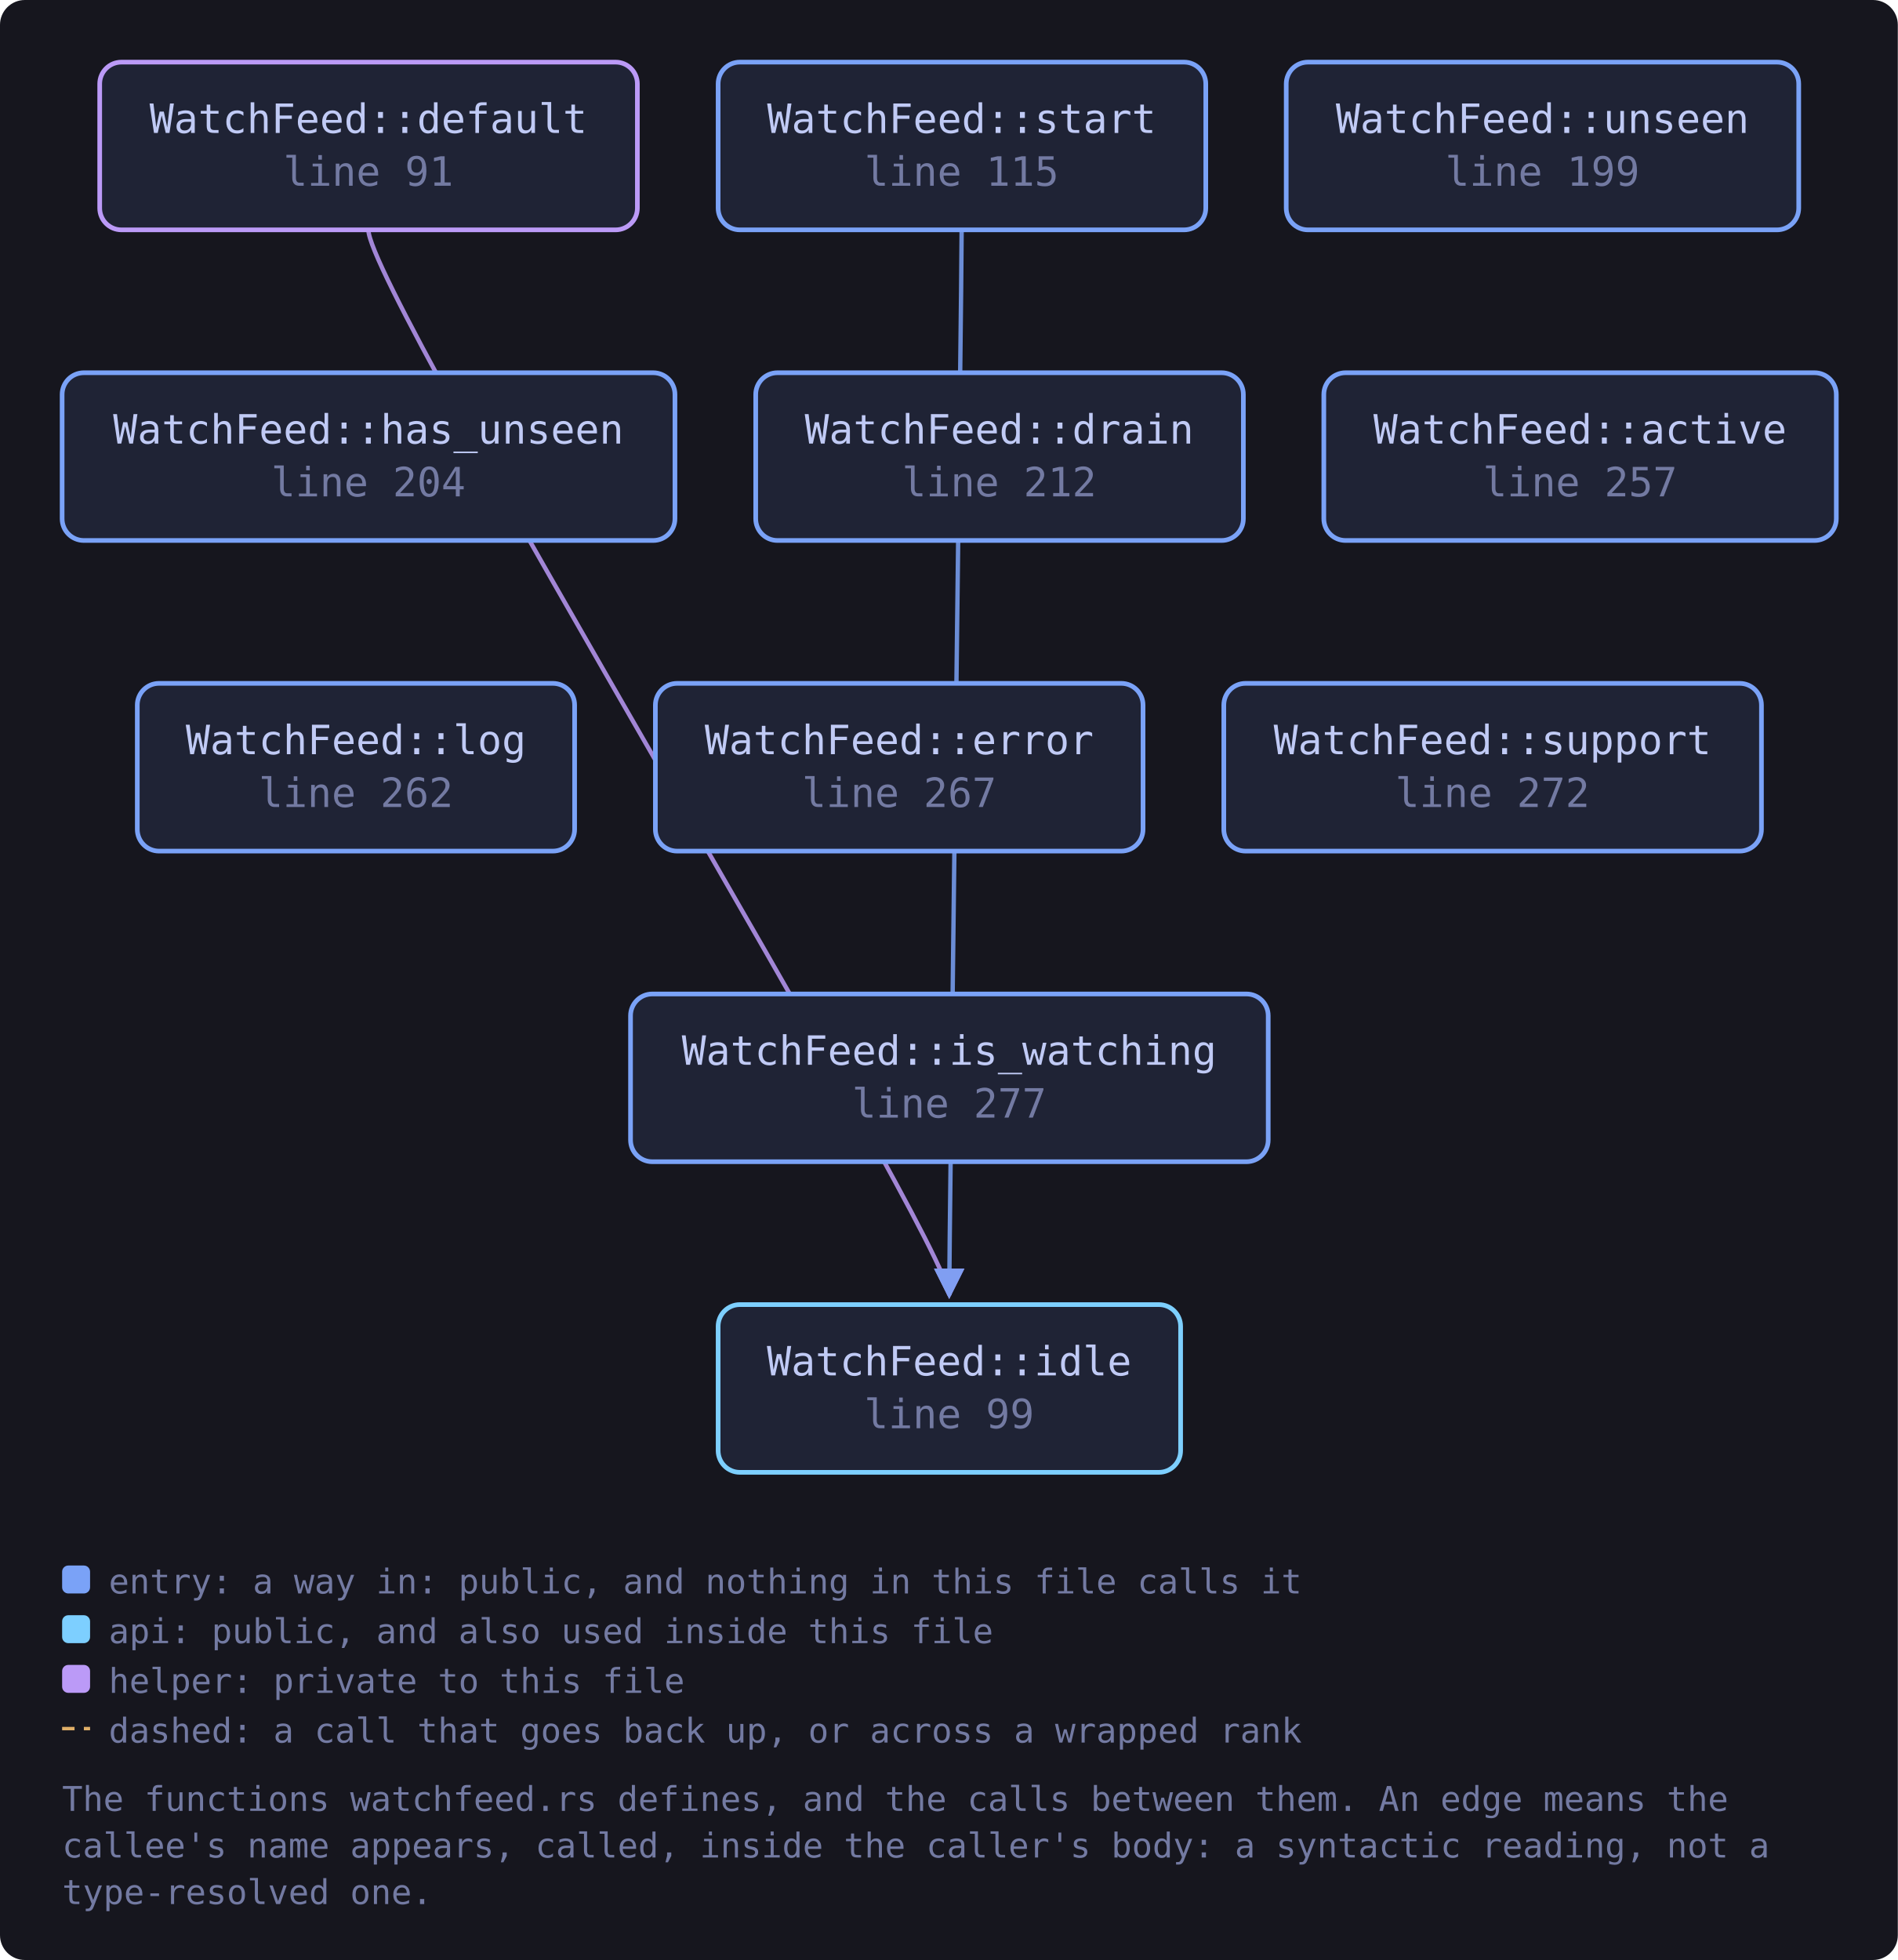
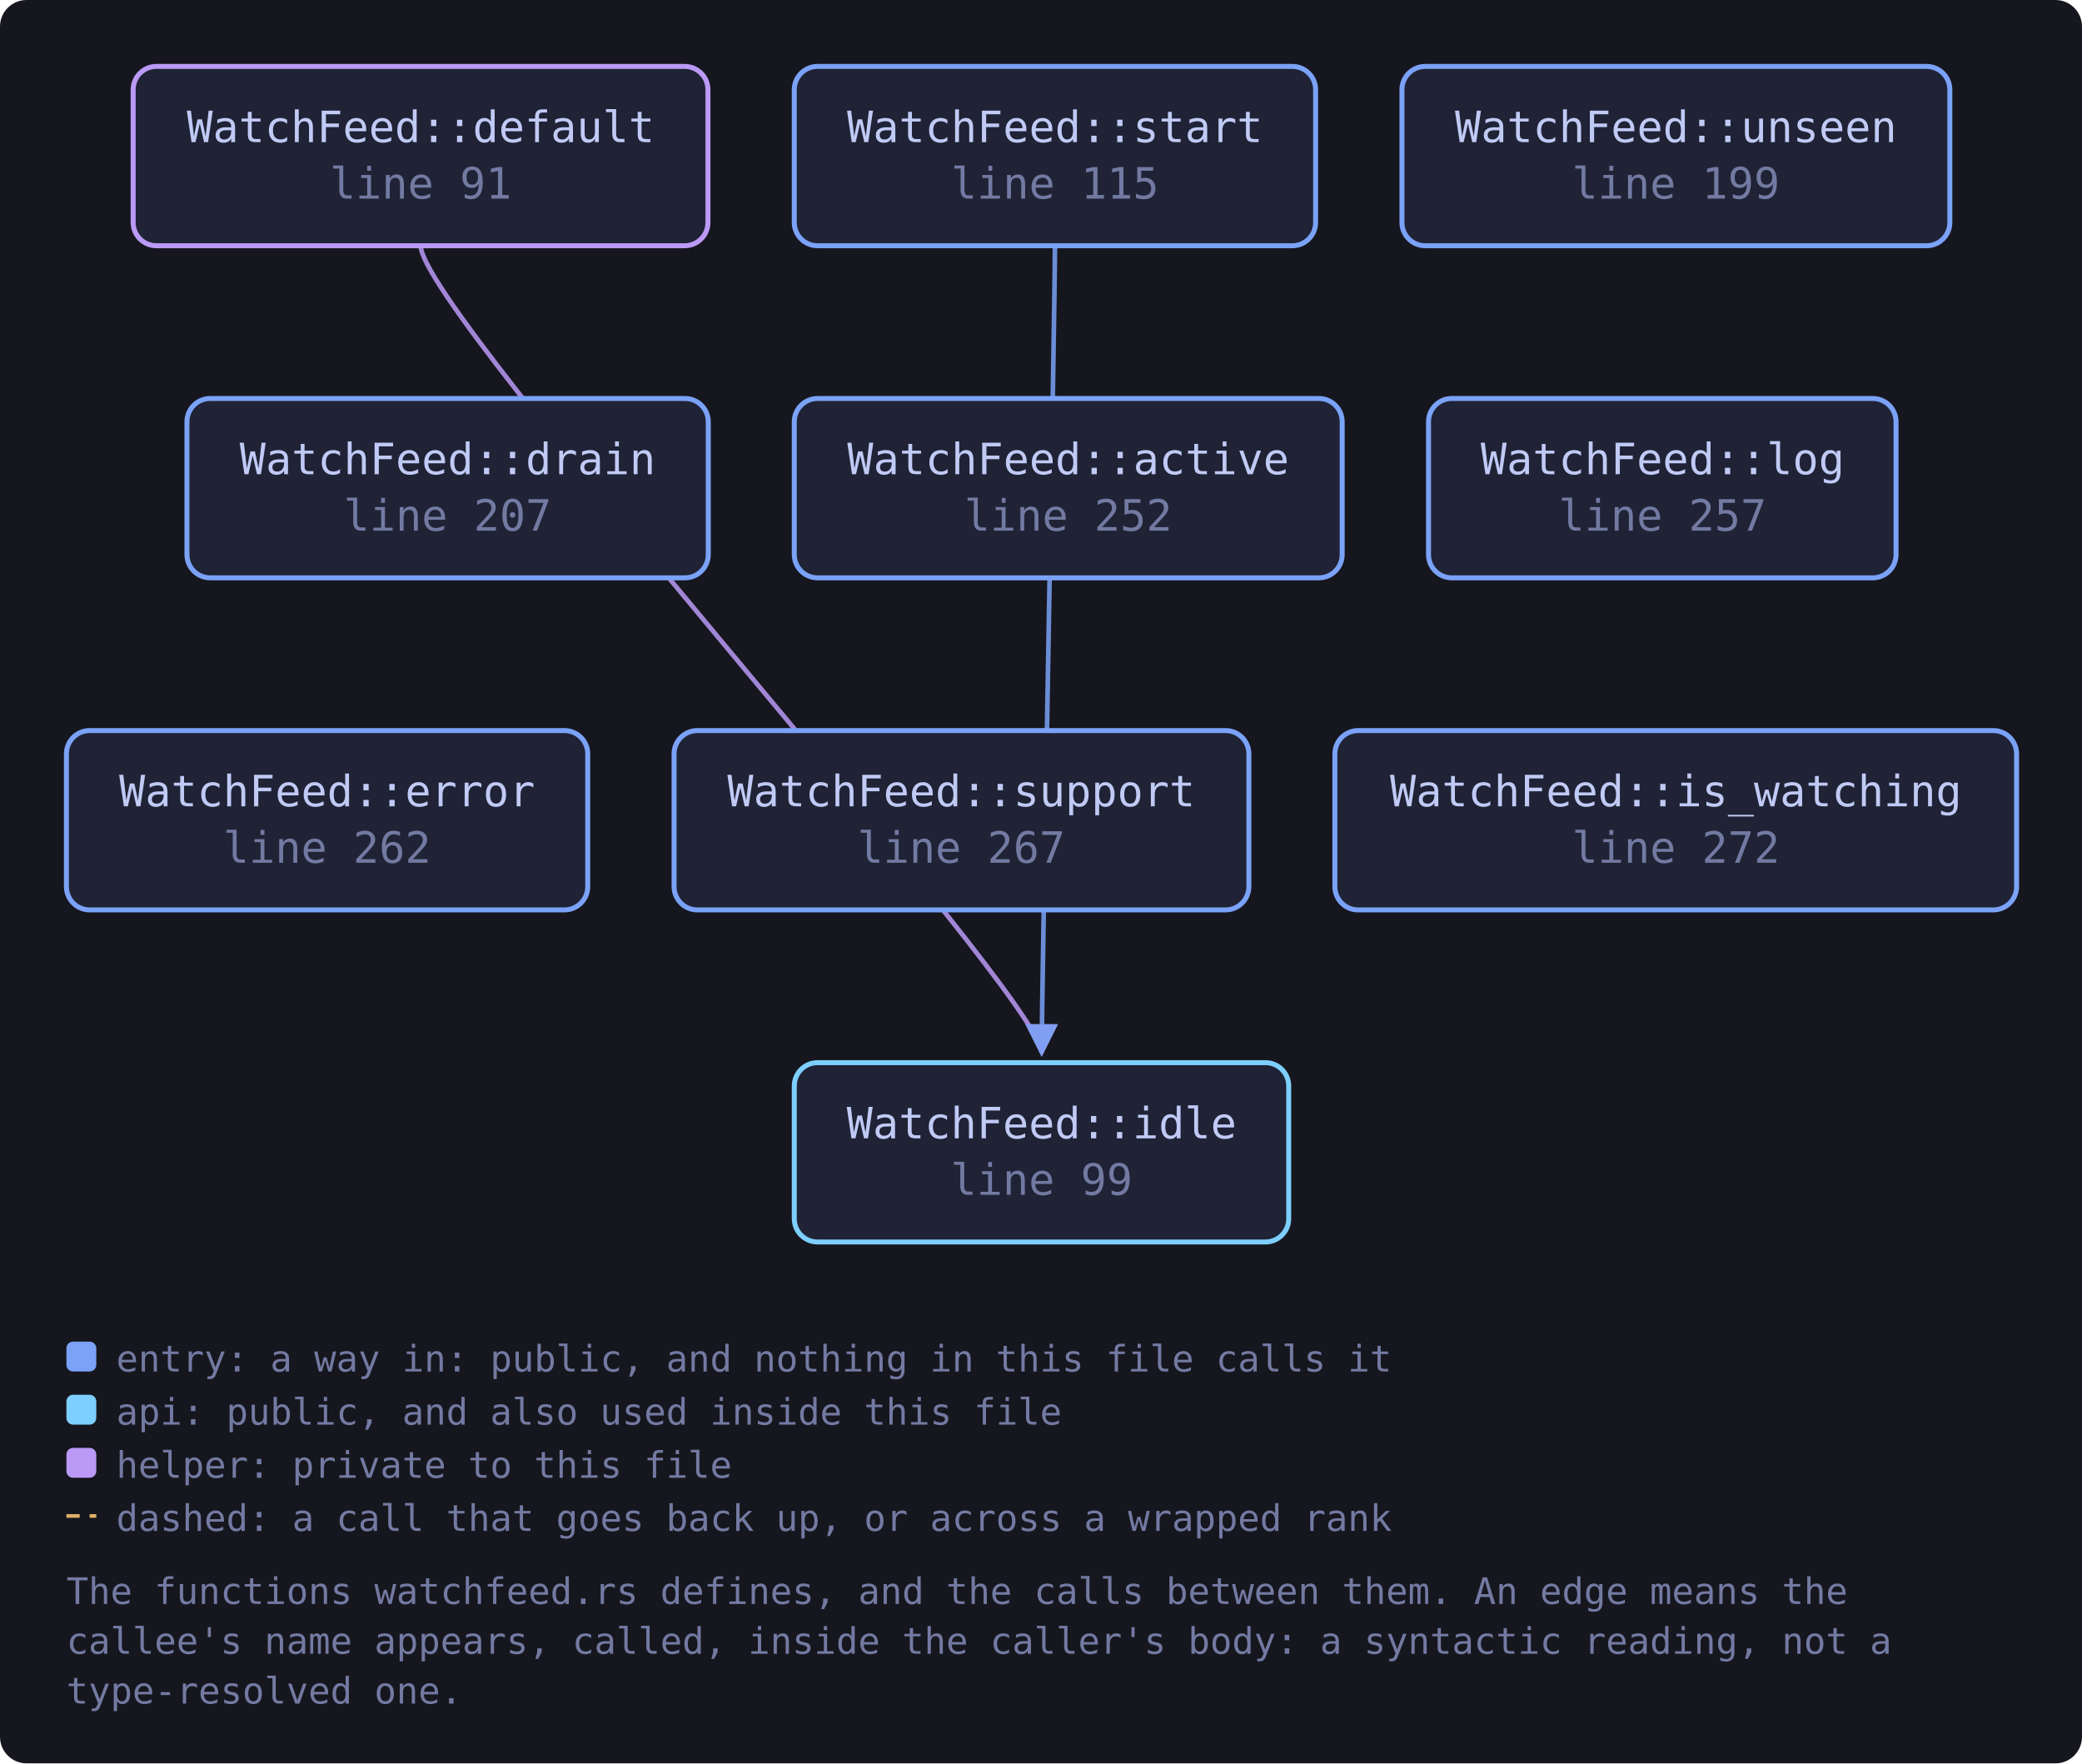
- <svg xmlns="http://www.w3.org/2000/svg" viewBox="0 0 611 631" width="611" height="631" style="max-width:100%;height:auto" role="img" aria-label="flowchart">
+ <svg xmlns="http://www.w3.org/2000/svg" viewBox="0 0 627 531" width="627" height="531" style="max-width:100%;height:auto" role="img" aria-label="flowchart">
  <defs>
    <marker id="a-muted" viewBox="0 0 8 8" refX="7" refY="4" markerWidth="7" markerHeight="7" orient="auto-start-reverse">
      <path d="M0 0 L8 4 L0 8 z" fill="var(--muted, #737aa2)" />
    </marker>
    <marker id="a-warn" viewBox="0 0 8 8" refX="7" refY="4" markerWidth="7" markerHeight="7" orient="auto-start-reverse">
      <path d="M0 0 L8 4 L0 8 z" fill="var(--warn, #e0af68)" />
    </marker>
    <marker id="a-accent" viewBox="0 0 8 8" refX="7" refY="4" markerWidth="7" markerHeight="7" orient="auto-start-reverse">
      <path d="M0 0 L8 4 L0 8 z" fill="var(--accent, #7aa2f7)" />
    </marker>
    <marker id="a-cyan" viewBox="0 0 8 8" refX="7" refY="4" markerWidth="7" markerHeight="7" orient="auto-start-reverse">
      <path d="M0 0 L8 4 L0 8 z" fill="var(--cyan, #7dcfff)" />
    </marker>
    <marker id="a-accent-2" viewBox="0 0 8 8" refX="7" refY="4" markerWidth="7" markerHeight="7" orient="auto-start-reverse">
      <path d="M0 0 L8 4 L0 8 z" fill="var(--accent-2, #bb9af7)" />
    </marker>
  </defs>
-   <rect x="0" y="0" width="611" height="631" fill="var(--bg-inset, #16161e)" rx="8" />
-   <path d="M118.6 74.0 C 118.6 94.0, 305.6 400.0, 305.6 417.0" fill="none" stroke="var(--accent-2, #bb9af7)" stroke-width="1.4" opacity="0.85" marker-end="url(#a-accent-2)" />
-   <path d="M309.6 74.0 C 309.6 94.0, 305.6 400.0, 305.6 417.0" fill="none" stroke="var(--accent, #7aa2f7)" stroke-width="1.4" opacity="0.85" marker-end="url(#a-accent)" />
+   <rect x="0" y="0" width="627" height="531" fill="var(--bg-inset, #16161e)" rx="8" />
+   <path d="M126.7 74.0 C 126.7 94.0, 313.7 300.0, 313.7 317.0" fill="none" stroke="var(--accent-2, #bb9af7)" stroke-width="1.4" opacity="0.85" marker-end="url(#a-accent-2)" />
+   <path d="M317.7 74.0 C 317.7 94.0, 313.7 300.0, 313.7 317.0" fill="none" stroke="var(--accent, #7aa2f7)" stroke-width="1.4" opacity="0.85" marker-end="url(#a-accent)" />
  <a href="https://github.com/tilas01/veilvoice/blob/main/crates/veilvoice-gui/src/watchfeed.rs#L91" target="_blank" rel="noopener noreferrer">
-     <rect x="32.1" y="20.0" width="173.1" height="54.0" rx="7" fill="var(--bg-soft, #1f2335)" stroke="var(--accent-2, #bb9af7)" stroke-width="1.5" />
-     <text x="118.6" y="42.8" font-family="ui-monospace, SFMono-Regular, Menlo, Consolas, monospace" font-size="13" fill="var(--fg, #c0caf5)" text-anchor="middle">WatchFeed::default</text>
-     <text x="118.6" y="59.8" font-family="ui-monospace, SFMono-Regular, Menlo, Consolas, monospace" font-size="13" fill="var(--muted, #737aa2)" text-anchor="middle">line 91</text>
+     <rect x="40.1" y="20.0" width="173.1" height="54.0" rx="7" fill="var(--bg-soft, #1f2335)" stroke="var(--accent-2, #bb9af7)" stroke-width="1.5" />
+     <text x="126.7" y="42.8" font-family="ui-monospace, SFMono-Regular, Menlo, Consolas, monospace" font-size="13" fill="var(--fg, #c0caf5)" text-anchor="middle">WatchFeed::default</text>
+     <text x="126.7" y="59.8" font-family="ui-monospace, SFMono-Regular, Menlo, Consolas, monospace" font-size="13" fill="var(--muted, #737aa2)" text-anchor="middle">line 91</text>
  </a>
  <a href="https://github.com/tilas01/veilvoice/blob/main/crates/veilvoice-gui/src/watchfeed.rs#L99" target="_blank" rel="noopener noreferrer">
-     <rect x="231.2" y="420.0" width="148.9" height="54.0" rx="7" fill="var(--bg-soft, #1f2335)" stroke="var(--cyan, #7dcfff)" stroke-width="1.5" />
-     <text x="305.6" y="442.8" font-family="ui-monospace, SFMono-Regular, Menlo, Consolas, monospace" font-size="13" fill="var(--fg, #c0caf5)" text-anchor="middle">WatchFeed::idle</text>
-     <text x="305.6" y="459.8" font-family="ui-monospace, SFMono-Regular, Menlo, Consolas, monospace" font-size="13" fill="var(--muted, #737aa2)" text-anchor="middle">line 99</text>
+     <rect x="239.2" y="320.0" width="148.9" height="54.0" rx="7" fill="var(--bg-soft, #1f2335)" stroke="var(--cyan, #7dcfff)" stroke-width="1.5" />
+     <text x="313.7" y="342.8" font-family="ui-monospace, SFMono-Regular, Menlo, Consolas, monospace" font-size="13" fill="var(--fg, #c0caf5)" text-anchor="middle">WatchFeed::idle</text>
+     <text x="313.7" y="359.8" font-family="ui-monospace, SFMono-Regular, Menlo, Consolas, monospace" font-size="13" fill="var(--muted, #737aa2)" text-anchor="middle">line 99</text>
  </a>
  <a href="https://github.com/tilas01/veilvoice/blob/main/crates/veilvoice-gui/src/watchfeed.rs#L115" target="_blank" rel="noopener noreferrer">
-     <rect x="231.2" y="20.0" width="157.0" height="54.0" rx="7" fill="var(--bg-soft, #1f2335)" stroke="var(--accent, #7aa2f7)" stroke-width="1.5" />
-     <text x="309.6" y="42.8" font-family="ui-monospace, SFMono-Regular, Menlo, Consolas, monospace" font-size="13" fill="var(--fg, #c0caf5)" text-anchor="middle">WatchFeed::start</text>
-     <text x="309.6" y="59.8" font-family="ui-monospace, SFMono-Regular, Menlo, Consolas, monospace" font-size="13" fill="var(--muted, #737aa2)" text-anchor="middle">line 115</text>
+     <rect x="239.2" y="20.0" width="157.0" height="54.0" rx="7" fill="var(--bg-soft, #1f2335)" stroke="var(--accent, #7aa2f7)" stroke-width="1.5" />
+     <text x="317.7" y="42.8" font-family="ui-monospace, SFMono-Regular, Menlo, Consolas, monospace" font-size="13" fill="var(--fg, #c0caf5)" text-anchor="middle">WatchFeed::start</text>
+     <text x="317.7" y="59.8" font-family="ui-monospace, SFMono-Regular, Menlo, Consolas, monospace" font-size="13" fill="var(--muted, #737aa2)" text-anchor="middle">line 115</text>
  </a>
  <a href="https://github.com/tilas01/veilvoice/blob/main/crates/veilvoice-gui/src/watchfeed.rs#L199" target="_blank" rel="noopener noreferrer">
-     <rect x="414.1" y="20.0" width="165.0" height="54.0" rx="7" fill="var(--bg-soft, #1f2335)" stroke="var(--accent, #7aa2f7)" stroke-width="1.5" />
-     <text x="496.6" y="42.8" font-family="ui-monospace, SFMono-Regular, Menlo, Consolas, monospace" font-size="13" fill="var(--fg, #c0caf5)" text-anchor="middle">WatchFeed::unseen</text>
-     <text x="496.6" y="59.8" font-family="ui-monospace, SFMono-Regular, Menlo, Consolas, monospace" font-size="13" fill="var(--muted, #737aa2)" text-anchor="middle">line 199</text>
+     <rect x="422.2" y="20.0" width="165.0" height="54.0" rx="7" fill="var(--bg-soft, #1f2335)" stroke="var(--accent, #7aa2f7)" stroke-width="1.5" />
+     <text x="504.7" y="42.8" font-family="ui-monospace, SFMono-Regular, Menlo, Consolas, monospace" font-size="13" fill="var(--fg, #c0caf5)" text-anchor="middle">WatchFeed::unseen</text>
+     <text x="504.7" y="59.8" font-family="ui-monospace, SFMono-Regular, Menlo, Consolas, monospace" font-size="13" fill="var(--muted, #737aa2)" text-anchor="middle">line 199</text>
  </a>
-   <a href="https://github.com/tilas01/veilvoice/blob/main/crates/veilvoice-gui/src/watchfeed.rs#L204" target="_blank" rel="noopener noreferrer">
-     <rect x="20.0" y="120.0" width="197.3" height="54.0" rx="7" fill="var(--bg-soft, #1f2335)" stroke="var(--accent, #7aa2f7)" stroke-width="1.5" />
-     <text x="118.6" y="142.8" font-family="ui-monospace, SFMono-Regular, Menlo, Consolas, monospace" font-size="13" fill="var(--fg, #c0caf5)" text-anchor="middle">WatchFeed::has_unseen</text>
-     <text x="118.6" y="159.8" font-family="ui-monospace, SFMono-Regular, Menlo, Consolas, monospace" font-size="13" fill="var(--muted, #737aa2)" text-anchor="middle">line 204</text>
+   <a href="https://github.com/tilas01/veilvoice/blob/main/crates/veilvoice-gui/src/watchfeed.rs#L207" target="_blank" rel="noopener noreferrer">
+     <rect x="56.3" y="120.0" width="157.0" height="54.0" rx="7" fill="var(--bg-soft, #1f2335)" stroke="var(--accent, #7aa2f7)" stroke-width="1.5" />
+     <text x="134.8" y="142.8" font-family="ui-monospace, SFMono-Regular, Menlo, Consolas, monospace" font-size="13" fill="var(--fg, #c0caf5)" text-anchor="middle">WatchFeed::drain</text>
+     <text x="134.8" y="159.8" font-family="ui-monospace, SFMono-Regular, Menlo, Consolas, monospace" font-size="13" fill="var(--muted, #737aa2)" text-anchor="middle">line 207</text>
  </a>
-   <a href="https://github.com/tilas01/veilvoice/blob/main/crates/veilvoice-gui/src/watchfeed.rs#L212" target="_blank" rel="noopener noreferrer">
-     <rect x="243.3" y="120.0" width="157.0" height="54.0" rx="7" fill="var(--bg-soft, #1f2335)" stroke="var(--accent, #7aa2f7)" stroke-width="1.5" />
-     <text x="321.7" y="142.8" font-family="ui-monospace, SFMono-Regular, Menlo, Consolas, monospace" font-size="13" fill="var(--fg, #c0caf5)" text-anchor="middle">WatchFeed::drain</text>
-     <text x="321.7" y="159.8" font-family="ui-monospace, SFMono-Regular, Menlo, Consolas, monospace" font-size="13" fill="var(--muted, #737aa2)" text-anchor="middle">line 212</text>
+   <a href="https://github.com/tilas01/veilvoice/blob/main/crates/veilvoice-gui/src/watchfeed.rs#L252" target="_blank" rel="noopener noreferrer">
+     <rect x="239.2" y="120.0" width="165.0" height="54.0" rx="7" fill="var(--bg-soft, #1f2335)" stroke="var(--accent, #7aa2f7)" stroke-width="1.5" />
+     <text x="321.7" y="142.8" font-family="ui-monospace, SFMono-Regular, Menlo, Consolas, monospace" font-size="13" fill="var(--fg, #c0caf5)" text-anchor="middle">WatchFeed::active</text>
+     <text x="321.7" y="159.8" font-family="ui-monospace, SFMono-Regular, Menlo, Consolas, monospace" font-size="13" fill="var(--muted, #737aa2)" text-anchor="middle">line 252</text>
  </a>
  <a href="https://github.com/tilas01/veilvoice/blob/main/crates/veilvoice-gui/src/watchfeed.rs#L257" target="_blank" rel="noopener noreferrer">
-     <rect x="426.2" y="120.0" width="165.0" height="54.0" rx="7" fill="var(--bg-soft, #1f2335)" stroke="var(--accent, #7aa2f7)" stroke-width="1.5" />
-     <text x="508.7" y="142.8" font-family="ui-monospace, SFMono-Regular, Menlo, Consolas, monospace" font-size="13" fill="var(--fg, #c0caf5)" text-anchor="middle">WatchFeed::active</text>
-     <text x="508.7" y="159.8" font-family="ui-monospace, SFMono-Regular, Menlo, Consolas, monospace" font-size="13" fill="var(--muted, #737aa2)" text-anchor="middle">line 257</text>
+     <rect x="430.2" y="120.0" width="140.8" height="54.0" rx="7" fill="var(--bg-soft, #1f2335)" stroke="var(--accent, #7aa2f7)" stroke-width="1.5" />
+     <text x="500.7" y="142.8" font-family="ui-monospace, SFMono-Regular, Menlo, Consolas, monospace" font-size="13" fill="var(--fg, #c0caf5)" text-anchor="middle">WatchFeed::log</text>
+     <text x="500.7" y="159.8" font-family="ui-monospace, SFMono-Regular, Menlo, Consolas, monospace" font-size="13" fill="var(--muted, #737aa2)" text-anchor="middle">line 257</text>
  </a>
  <a href="https://github.com/tilas01/veilvoice/blob/main/crates/veilvoice-gui/src/watchfeed.rs#L262" target="_blank" rel="noopener noreferrer">
-     <rect x="44.2" y="220.0" width="140.8" height="54.0" rx="7" fill="var(--bg-soft, #1f2335)" stroke="var(--accent, #7aa2f7)" stroke-width="1.5" />
-     <text x="114.6" y="242.8" font-family="ui-monospace, SFMono-Regular, Menlo, Consolas, monospace" font-size="13" fill="var(--fg, #c0caf5)" text-anchor="middle">WatchFeed::log</text>
-     <text x="114.6" y="259.8" font-family="ui-monospace, SFMono-Regular, Menlo, Consolas, monospace" font-size="13" fill="var(--muted, #737aa2)" text-anchor="middle">line 262</text>
+     <rect x="20.0" y="220.0" width="157.0" height="54.0" rx="7" fill="var(--bg-soft, #1f2335)" stroke="var(--accent, #7aa2f7)" stroke-width="1.5" />
+     <text x="98.5" y="242.8" font-family="ui-monospace, SFMono-Regular, Menlo, Consolas, monospace" font-size="13" fill="var(--fg, #c0caf5)" text-anchor="middle">WatchFeed::error</text>
+     <text x="98.5" y="259.8" font-family="ui-monospace, SFMono-Regular, Menlo, Consolas, monospace" font-size="13" fill="var(--muted, #737aa2)" text-anchor="middle">line 262</text>
  </a>
  <a href="https://github.com/tilas01/veilvoice/blob/main/crates/veilvoice-gui/src/watchfeed.rs#L267" target="_blank" rel="noopener noreferrer">
-     <rect x="211.0" y="220.0" width="157.0" height="54.0" rx="7" fill="var(--bg-soft, #1f2335)" stroke="var(--accent, #7aa2f7)" stroke-width="1.5" />
-     <text x="289.5" y="242.8" font-family="ui-monospace, SFMono-Regular, Menlo, Consolas, monospace" font-size="13" fill="var(--fg, #c0caf5)" text-anchor="middle">WatchFeed::error</text>
+     <rect x="203.0" y="220.0" width="173.1" height="54.0" rx="7" fill="var(--bg-soft, #1f2335)" stroke="var(--accent, #7aa2f7)" stroke-width="1.5" />
+     <text x="289.5" y="242.8" font-family="ui-monospace, SFMono-Regular, Menlo, Consolas, monospace" font-size="13" fill="var(--fg, #c0caf5)" text-anchor="middle">WatchFeed::support</text>
    <text x="289.5" y="259.8" font-family="ui-monospace, SFMono-Regular, Menlo, Consolas, monospace" font-size="13" fill="var(--muted, #737aa2)" text-anchor="middle">line 267</text>
  </a>
  <a href="https://github.com/tilas01/veilvoice/blob/main/crates/veilvoice-gui/src/watchfeed.rs#L272" target="_blank" rel="noopener noreferrer">
-     <rect x="394.0" y="220.0" width="173.1" height="54.0" rx="7" fill="var(--bg-soft, #1f2335)" stroke="var(--accent, #7aa2f7)" stroke-width="1.5" />
-     <text x="480.5" y="242.8" font-family="ui-monospace, SFMono-Regular, Menlo, Consolas, monospace" font-size="13" fill="var(--fg, #c0caf5)" text-anchor="middle">WatchFeed::support</text>
-     <text x="480.5" y="259.8" font-family="ui-monospace, SFMono-Regular, Menlo, Consolas, monospace" font-size="13" fill="var(--muted, #737aa2)" text-anchor="middle">line 272</text>
+     <rect x="402.0" y="220.0" width="205.3" height="54.0" rx="7" fill="var(--bg-soft, #1f2335)" stroke="var(--accent, #7aa2f7)" stroke-width="1.5" />
+     <text x="504.7" y="242.8" font-family="ui-monospace, SFMono-Regular, Menlo, Consolas, monospace" font-size="13" fill="var(--fg, #c0caf5)" text-anchor="middle">WatchFeed::is_watching</text>
+     <text x="504.7" y="259.8" font-family="ui-monospace, SFMono-Regular, Menlo, Consolas, monospace" font-size="13" fill="var(--muted, #737aa2)" text-anchor="middle">line 272</text>
  </a>
-   <a href="https://github.com/tilas01/veilvoice/blob/main/crates/veilvoice-gui/src/watchfeed.rs#L277" target="_blank" rel="noopener noreferrer">
-     <rect x="203.0" y="320.0" width="205.3" height="54.0" rx="7" fill="var(--bg-soft, #1f2335)" stroke="var(--accent, #7aa2f7)" stroke-width="1.5" />
-     <text x="305.6" y="342.8" font-family="ui-monospace, SFMono-Regular, Menlo, Consolas, monospace" font-size="13" fill="var(--fg, #c0caf5)" text-anchor="middle">WatchFeed::is_watching</text>
-     <text x="305.6" y="359.8" font-family="ui-monospace, SFMono-Regular, Menlo, Consolas, monospace" font-size="13" fill="var(--muted, #737aa2)" text-anchor="middle">line 277</text>
-   </a>
-   <rect x="20.0" y="504.0" width="9" height="9" rx="2" fill="var(--accent, #7aa2f7)" />
-   <text x="35.0" y="513.0" font-family="ui-monospace, SFMono-Regular, Menlo, Consolas, monospace" font-size="11" fill="var(--muted, #737aa2)">entry: a way in: public, and nothing in this file calls it</text>
-   <rect x="20.0" y="520.0" width="9" height="9" rx="2" fill="var(--cyan, #7dcfff)" />
-   <text x="35.0" y="529.0" font-family="ui-monospace, SFMono-Regular, Menlo, Consolas, monospace" font-size="11" fill="var(--muted, #737aa2)">api: public, and also used inside this file</text>
-   <rect x="20.0" y="536.0" width="9" height="9" rx="2" fill="var(--accent-2, #bb9af7)" />
-   <text x="35.0" y="545.0" font-family="ui-monospace, SFMono-Regular, Menlo, Consolas, monospace" font-size="11" fill="var(--muted, #737aa2)">helper: private to this file</text>
-   <path d="M20.0 556.5 L29.0 556.5" stroke="var(--warn, #e0af68)" stroke-width="1.1" stroke-dasharray="4 3" />
-   <text x="35.0" y="561.0" font-family="ui-monospace, SFMono-Regular, Menlo, Consolas, monospace" font-size="11" fill="var(--muted, #737aa2)">dashed: a call that goes back up, or across a wrapped rank</text>
-   <text x="20.0" y="583.0" font-family="ui-monospace, SFMono-Regular, Menlo, Consolas, monospace" font-size="11" fill="var(--muted, #737aa2)">The functions watchfeed.rs defines, and the calls between them. An edge means the</text>
-   <text x="20.0" y="598.0" font-family="ui-monospace, SFMono-Regular, Menlo, Consolas, monospace" font-size="11" fill="var(--muted, #737aa2)">callee's name appears, called, inside the caller's body: a syntactic reading, not a</text>
-   <text x="20.0" y="613.0" font-family="ui-monospace, SFMono-Regular, Menlo, Consolas, monospace" font-size="11" fill="var(--muted, #737aa2)">type-resolved one.</text>
+   <rect x="20.0" y="404.0" width="9" height="9" rx="2" fill="var(--accent, #7aa2f7)" />
+   <text x="35.0" y="413.0" font-family="ui-monospace, SFMono-Regular, Menlo, Consolas, monospace" font-size="11" fill="var(--muted, #737aa2)">entry: a way in: public, and nothing in this file calls it</text>
+   <rect x="20.0" y="420.0" width="9" height="9" rx="2" fill="var(--cyan, #7dcfff)" />
+   <text x="35.0" y="429.0" font-family="ui-monospace, SFMono-Regular, Menlo, Consolas, monospace" font-size="11" fill="var(--muted, #737aa2)">api: public, and also used inside this file</text>
+   <rect x="20.0" y="436.0" width="9" height="9" rx="2" fill="var(--accent-2, #bb9af7)" />
+   <text x="35.0" y="445.0" font-family="ui-monospace, SFMono-Regular, Menlo, Consolas, monospace" font-size="11" fill="var(--muted, #737aa2)">helper: private to this file</text>
+   <path d="M20.0 456.5 L29.0 456.5" stroke="var(--warn, #e0af68)" stroke-width="1.1" stroke-dasharray="4 3" />
+   <text x="35.0" y="461.0" font-family="ui-monospace, SFMono-Regular, Menlo, Consolas, monospace" font-size="11" fill="var(--muted, #737aa2)">dashed: a call that goes back up, or across a wrapped rank</text>
+   <text x="20.0" y="483.0" font-family="ui-monospace, SFMono-Regular, Menlo, Consolas, monospace" font-size="11" fill="var(--muted, #737aa2)">The functions watchfeed.rs defines, and the calls between them. An edge means the</text>
+   <text x="20.0" y="498.0" font-family="ui-monospace, SFMono-Regular, Menlo, Consolas, monospace" font-size="11" fill="var(--muted, #737aa2)">callee's name appears, called, inside the caller's body: a syntactic reading, not a</text>
+   <text x="20.0" y="513.0" font-family="ui-monospace, SFMono-Regular, Menlo, Consolas, monospace" font-size="11" fill="var(--muted, #737aa2)">type-resolved one.</text>
</svg>
